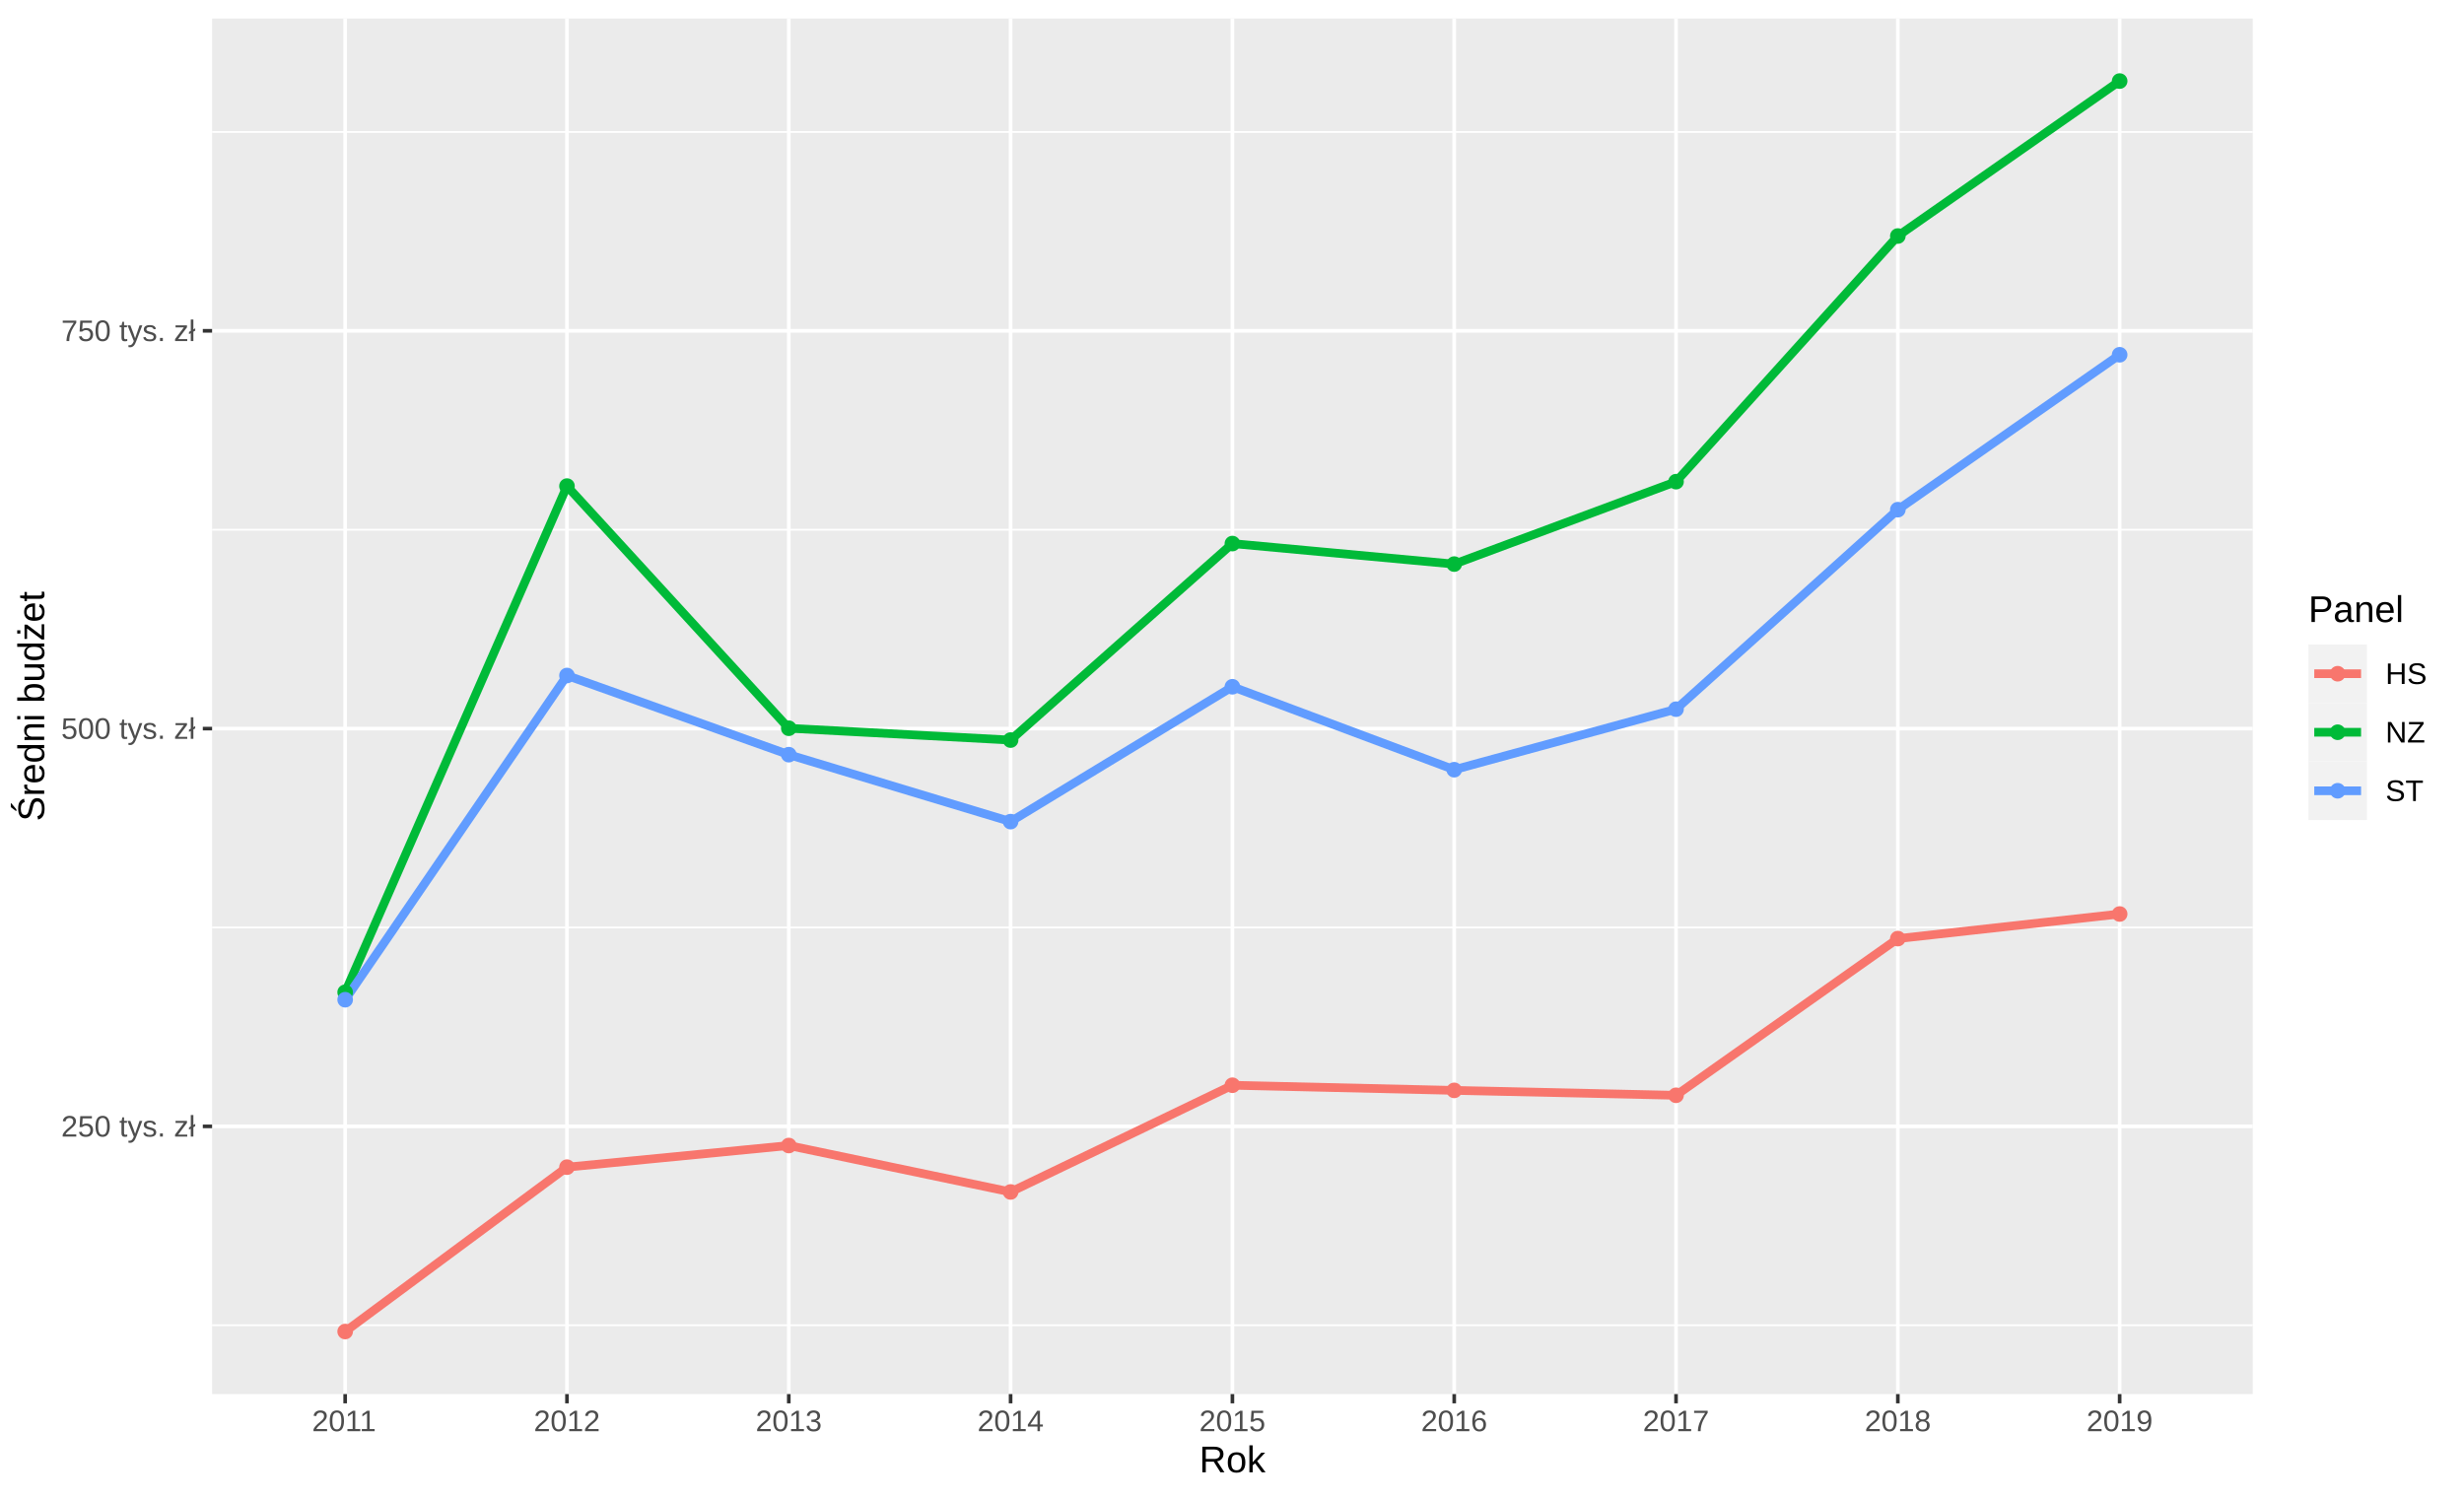
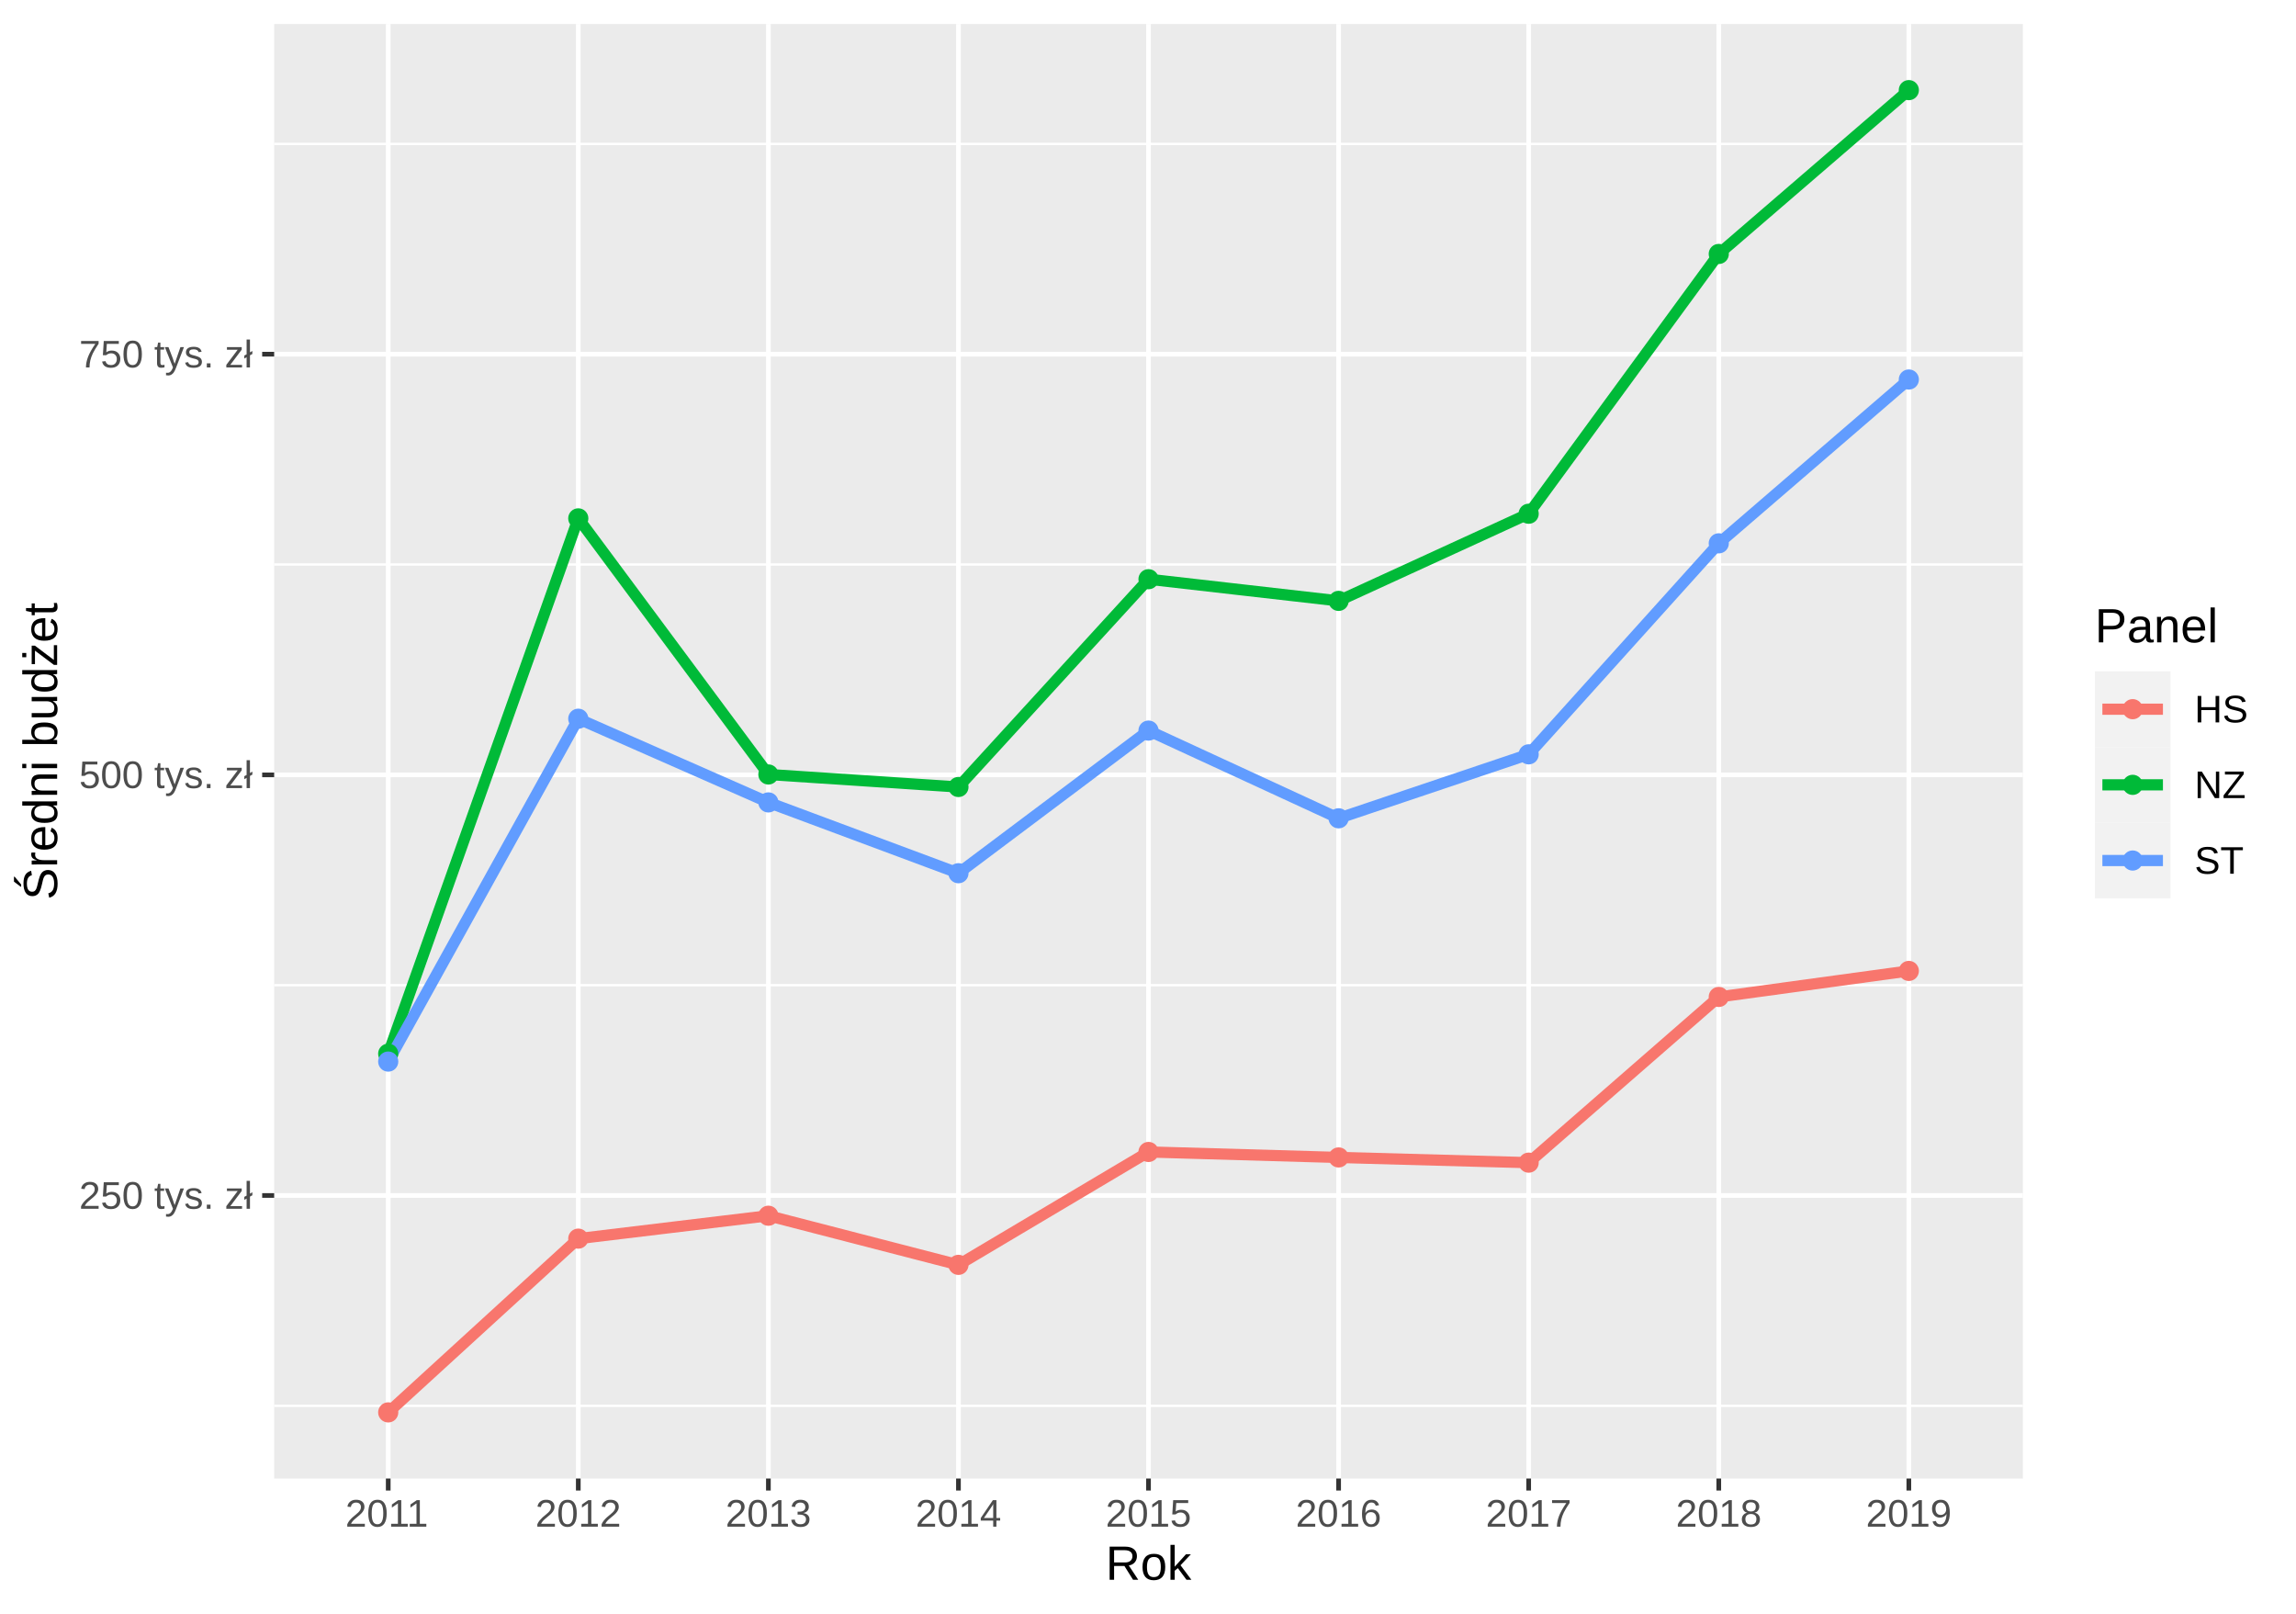
- <svg xmlns="http://www.w3.org/2000/svg" viewBox="0 0 727.50 442.50">
+ <svg xmlns="http://www.w3.org/2000/svg" viewBox="0 0 524.41 368.50">
  <defs>
    <style type="text/css">
    line, polyline, polygon, path, rect, circle {
      fill: none;
      stroke: #000000;
      stroke-linecap: round;
      stroke-linejoin: round;
      stroke-miterlimit: 10.00;
    }
  </style>
  </defs>
  <rect width="100%" height="100%" style="stroke: none; fill: #FFFFFF;" />
-   <rect x="0" y="0.00" width="727.50" height="442.50" style="stroke-width: 1.07; stroke: #FFFFFF; fill: #FFFFFF;" />
+   <rect x="0.00" y="0.00" width="524.41" height="368.50" style="stroke-width: 1.07; stroke: #FFFFFF; fill: #FFFFFF;" />
  <defs>
-     <clipPath id="cpNjIuNjJ8NjY1LjEyfDQxMS42Mnw1LjQ4">
-       <rect x="62.62" y="5.48" width="602.50" height="406.14" />
+     <clipPath id="cpNjIuNjJ8NDYyLjAzfDMzNy42Mnw1LjQ4">
+       <rect x="62.62" y="5.48" width="399.41" height="332.14" />
    </clipPath>
  </defs>
-   <rect x="62.62" y="5.48" width="602.50" height="406.14" style="stroke-width: 1.07; stroke: none; fill: #EBEBEB;" clip-path="url(#cpNjIuNjJ8NjY1LjEyfDQxMS42Mnw1LjQ4)" />
-   <polyline points="62.62,391.31 665.12,391.31 " style="stroke-width: 0.53; stroke: #FFFFFF; stroke-linecap: butt;" clip-path="url(#cpNjIuNjJ8NjY1LjEyfDQxMS42Mnw1LjQ4)" />
-   <polyline points="62.62,273.86 665.12,273.86 " style="stroke-width: 0.53; stroke: #FFFFFF; stroke-linecap: butt;" clip-path="url(#cpNjIuNjJ8NjY1LjEyfDQxMS42Mnw1LjQ4)" />
-   <polyline points="62.62,156.41 665.12,156.41 " style="stroke-width: 0.53; stroke: #FFFFFF; stroke-linecap: butt;" clip-path="url(#cpNjIuNjJ8NjY1LjEyfDQxMS42Mnw1LjQ4)" />
-   <polyline points="62.62,38.96 665.12,38.96 " style="stroke-width: 0.53; stroke: #FFFFFF; stroke-linecap: butt;" clip-path="url(#cpNjIuNjJ8NjY1LjEyfDQxMS42Mnw1LjQ4)" />
-   <polyline points="62.62,332.59 665.12,332.59 " style="stroke-width: 1.07; stroke: #FFFFFF; stroke-linecap: butt;" clip-path="url(#cpNjIuNjJ8NjY1LjEyfDQxMS42Mnw1LjQ4)" />
-   <polyline points="62.62,215.13 665.12,215.13 " style="stroke-width: 1.07; stroke: #FFFFFF; stroke-linecap: butt;" clip-path="url(#cpNjIuNjJ8NjY1LjEyfDQxMS42Mnw1LjQ4)" />
-   <polyline points="62.62,97.68 665.12,97.68 " style="stroke-width: 1.07; stroke: #FFFFFF; stroke-linecap: butt;" clip-path="url(#cpNjIuNjJ8NjY1LjEyfDQxMS42Mnw1LjQ4)" />
-   <polyline points="101.91,411.62 101.91,5.48 " style="stroke-width: 1.07; stroke: #FFFFFF; stroke-linecap: butt;" clip-path="url(#cpNjIuNjJ8NjY1LjEyfDQxMS42Mnw1LjQ4)" />
-   <polyline points="167.40,411.62 167.40,5.48 " style="stroke-width: 1.07; stroke: #FFFFFF; stroke-linecap: butt;" clip-path="url(#cpNjIuNjJ8NjY1LjEyfDQxMS42Mnw1LjQ4)" />
-   <polyline points="232.89,411.62 232.89,5.48 " style="stroke-width: 1.07; stroke: #FFFFFF; stroke-linecap: butt;" clip-path="url(#cpNjIuNjJ8NjY1LjEyfDQxMS42Mnw1LjQ4)" />
-   <polyline points="298.38,411.62 298.38,5.48 " style="stroke-width: 1.07; stroke: #FFFFFF; stroke-linecap: butt;" clip-path="url(#cpNjIuNjJ8NjY1LjEyfDQxMS42Mnw1LjQ4)" />
-   <polyline points="363.87,411.62 363.87,5.48 " style="stroke-width: 1.07; stroke: #FFFFFF; stroke-linecap: butt;" clip-path="url(#cpNjIuNjJ8NjY1LjEyfDQxMS42Mnw1LjQ4)" />
-   <polyline points="429.36,411.62 429.36,5.48 " style="stroke-width: 1.07; stroke: #FFFFFF; stroke-linecap: butt;" clip-path="url(#cpNjIuNjJ8NjY1LjEyfDQxMS42Mnw1LjQ4)" />
-   <polyline points="494.85,411.62 494.85,5.48 " style="stroke-width: 1.07; stroke: #FFFFFF; stroke-linecap: butt;" clip-path="url(#cpNjIuNjJ8NjY1LjEyfDQxMS42Mnw1LjQ4)" />
-   <polyline points="560.34,411.62 560.34,5.48 " style="stroke-width: 1.07; stroke: #FFFFFF; stroke-linecap: butt;" clip-path="url(#cpNjIuNjJ8NjY1LjEyfDQxMS42Mnw1LjQ4)" />
-   <polyline points="625.83,411.62 625.83,5.48 " style="stroke-width: 1.07; stroke: #FFFFFF; stroke-linecap: butt;" clip-path="url(#cpNjIuNjJ8NjY1LjEyfDQxMS42Mnw1LjQ4)" />
-   <polyline points="101.91,393.16 167.40,344.63 232.89,338.24 298.38,351.95 363.87,320.44 429.36,321.96 494.85,323.41 560.34,277.14 625.83,269.88 " style="stroke-width: 2.56; stroke: #F8766D; stroke-linecap: butt;" clip-path="url(#cpNjIuNjJ8NjY1LjEyfDQxMS42Mnw1LjQ4)" />
-   <polyline points="101.91,292.99 167.40,143.53 232.89,215.03 298.38,218.52 363.87,160.50 429.36,166.56 494.85,142.22 560.34,69.69 625.83,23.94 " style="stroke-width: 2.56; stroke: #00BA38; stroke-linecap: butt;" clip-path="url(#cpNjIuNjJ8NjY1LjEyfDQxMS42Mnw1LjQ4)" />
-   <polyline points="101.91,295.19 167.40,199.46 232.89,222.83 298.38,242.60 363.87,202.78 429.36,227.27 494.85,209.40 560.34,150.49 625.83,104.75 " style="stroke-width: 2.56; stroke: #619CFF; stroke-linecap: butt;" clip-path="url(#cpNjIuNjJ8NjY1LjEyfDQxMS42Mnw1LjQ4)" />
-   <circle cx="101.91" cy="393.16" r="1.95" style="stroke-width: 0.71; stroke: #F8766D; fill: #F8766D;" clip-path="url(#cpNjIuNjJ8NjY1LjEyfDQxMS42Mnw1LjQ4)" />
-   <circle cx="167.40" cy="344.63" r="1.95" style="stroke-width: 0.71; stroke: #F8766D; fill: #F8766D;" clip-path="url(#cpNjIuNjJ8NjY1LjEyfDQxMS42Mnw1LjQ4)" />
-   <circle cx="232.89" cy="338.24" r="1.95" style="stroke-width: 0.71; stroke: #F8766D; fill: #F8766D;" clip-path="url(#cpNjIuNjJ8NjY1LjEyfDQxMS42Mnw1LjQ4)" />
-   <circle cx="298.38" cy="351.95" r="1.95" style="stroke-width: 0.71; stroke: #F8766D; fill: #F8766D;" clip-path="url(#cpNjIuNjJ8NjY1LjEyfDQxMS42Mnw1LjQ4)" />
-   <circle cx="363.87" cy="320.44" r="1.95" style="stroke-width: 0.71; stroke: #F8766D; fill: #F8766D;" clip-path="url(#cpNjIuNjJ8NjY1LjEyfDQxMS42Mnw1LjQ4)" />
-   <circle cx="429.36" cy="321.96" r="1.95" style="stroke-width: 0.71; stroke: #F8766D; fill: #F8766D;" clip-path="url(#cpNjIuNjJ8NjY1LjEyfDQxMS42Mnw1LjQ4)" />
-   <circle cx="494.85" cy="323.41" r="1.95" style="stroke-width: 0.71; stroke: #F8766D; fill: #F8766D;" clip-path="url(#cpNjIuNjJ8NjY1LjEyfDQxMS42Mnw1LjQ4)" />
-   <circle cx="560.34" cy="277.14" r="1.95" style="stroke-width: 0.71; stroke: #F8766D; fill: #F8766D;" clip-path="url(#cpNjIuNjJ8NjY1LjEyfDQxMS42Mnw1LjQ4)" />
-   <circle cx="625.83" cy="269.88" r="1.95" style="stroke-width: 0.71; stroke: #F8766D; fill: #F8766D;" clip-path="url(#cpNjIuNjJ8NjY1LjEyfDQxMS42Mnw1LjQ4)" />
-   <circle cx="101.91" cy="292.99" r="1.95" style="stroke-width: 0.71; stroke: #00BA38; fill: #00BA38;" clip-path="url(#cpNjIuNjJ8NjY1LjEyfDQxMS42Mnw1LjQ4)" />
-   <circle cx="167.40" cy="143.53" r="1.95" style="stroke-width: 0.71; stroke: #00BA38; fill: #00BA38;" clip-path="url(#cpNjIuNjJ8NjY1LjEyfDQxMS42Mnw1LjQ4)" />
-   <circle cx="232.89" cy="215.03" r="1.95" style="stroke-width: 0.71; stroke: #00BA38; fill: #00BA38;" clip-path="url(#cpNjIuNjJ8NjY1LjEyfDQxMS42Mnw1LjQ4)" />
-   <circle cx="298.38" cy="218.52" r="1.95" style="stroke-width: 0.71; stroke: #00BA38; fill: #00BA38;" clip-path="url(#cpNjIuNjJ8NjY1LjEyfDQxMS42Mnw1LjQ4)" />
-   <circle cx="363.87" cy="160.50" r="1.95" style="stroke-width: 0.71; stroke: #00BA38; fill: #00BA38;" clip-path="url(#cpNjIuNjJ8NjY1LjEyfDQxMS42Mnw1LjQ4)" />
-   <circle cx="429.36" cy="166.56" r="1.95" style="stroke-width: 0.71; stroke: #00BA38; fill: #00BA38;" clip-path="url(#cpNjIuNjJ8NjY1LjEyfDQxMS42Mnw1LjQ4)" />
-   <circle cx="494.85" cy="142.22" r="1.95" style="stroke-width: 0.71; stroke: #00BA38; fill: #00BA38;" clip-path="url(#cpNjIuNjJ8NjY1LjEyfDQxMS42Mnw1LjQ4)" />
-   <circle cx="560.34" cy="69.69" r="1.95" style="stroke-width: 0.71; stroke: #00BA38; fill: #00BA38;" clip-path="url(#cpNjIuNjJ8NjY1LjEyfDQxMS42Mnw1LjQ4)" />
-   <circle cx="625.83" cy="23.94" r="1.95" style="stroke-width: 0.71; stroke: #00BA38; fill: #00BA38;" clip-path="url(#cpNjIuNjJ8NjY1LjEyfDQxMS42Mnw1LjQ4)" />
-   <circle cx="101.91" cy="295.19" r="1.95" style="stroke-width: 0.71; stroke: #619CFF; fill: #619CFF;" clip-path="url(#cpNjIuNjJ8NjY1LjEyfDQxMS42Mnw1LjQ4)" />
-   <circle cx="167.40" cy="199.46" r="1.95" style="stroke-width: 0.71; stroke: #619CFF; fill: #619CFF;" clip-path="url(#cpNjIuNjJ8NjY1LjEyfDQxMS42Mnw1LjQ4)" />
-   <circle cx="232.89" cy="222.83" r="1.95" style="stroke-width: 0.71; stroke: #619CFF; fill: #619CFF;" clip-path="url(#cpNjIuNjJ8NjY1LjEyfDQxMS42Mnw1LjQ4)" />
-   <circle cx="298.38" cy="242.60" r="1.95" style="stroke-width: 0.71; stroke: #619CFF; fill: #619CFF;" clip-path="url(#cpNjIuNjJ8NjY1LjEyfDQxMS42Mnw1LjQ4)" />
-   <circle cx="363.87" cy="202.78" r="1.95" style="stroke-width: 0.71; stroke: #619CFF; fill: #619CFF;" clip-path="url(#cpNjIuNjJ8NjY1LjEyfDQxMS42Mnw1LjQ4)" />
-   <circle cx="429.36" cy="227.27" r="1.95" style="stroke-width: 0.71; stroke: #619CFF; fill: #619CFF;" clip-path="url(#cpNjIuNjJ8NjY1LjEyfDQxMS42Mnw1LjQ4)" />
-   <circle cx="494.85" cy="209.40" r="1.95" style="stroke-width: 0.71; stroke: #619CFF; fill: #619CFF;" clip-path="url(#cpNjIuNjJ8NjY1LjEyfDQxMS42Mnw1LjQ4)" />
-   <circle cx="560.34" cy="150.49" r="1.95" style="stroke-width: 0.71; stroke: #619CFF; fill: #619CFF;" clip-path="url(#cpNjIuNjJ8NjY1LjEyfDQxMS42Mnw1LjQ4)" />
-   <circle cx="625.83" cy="104.75" r="1.95" style="stroke-width: 0.71; stroke: #619CFF; fill: #619CFF;" clip-path="url(#cpNjIuNjJ8NjY1LjEyfDQxMS42Mnw1LjQ4)" />
+   <rect x="62.62" y="5.48" width="399.41" height="332.14" style="stroke-width: 1.07; stroke: none; fill: #EBEBEB;" clip-path="url(#cpNjIuNjJ8NDYyLjAzfDMzNy42Mnw1LjQ4)" />
+   <polyline points="62.62,321.02 462.03,321.02 " style="stroke-width: 0.53; stroke: #FFFFFF; stroke-linecap: butt;" clip-path="url(#cpNjIuNjJ8NDYyLjAzfDMzNy42Mnw1LjQ4)" />
+   <polyline points="62.62,224.96 462.03,224.96 " style="stroke-width: 0.53; stroke: #FFFFFF; stroke-linecap: butt;" clip-path="url(#cpNjIuNjJ8NDYyLjAzfDMzNy42Mnw1LjQ4)" />
+   <polyline points="62.62,128.91 462.03,128.91 " style="stroke-width: 0.53; stroke: #FFFFFF; stroke-linecap: butt;" clip-path="url(#cpNjIuNjJ8NDYyLjAzfDMzNy42Mnw1LjQ4)" />
+   <polyline points="62.62,32.86 462.03,32.86 " style="stroke-width: 0.53; stroke: #FFFFFF; stroke-linecap: butt;" clip-path="url(#cpNjIuNjJ8NDYyLjAzfDMzNy42Mnw1LjQ4)" />
+   <polyline points="62.62,272.99 462.03,272.99 " style="stroke-width: 1.07; stroke: #FFFFFF; stroke-linecap: butt;" clip-path="url(#cpNjIuNjJ8NDYyLjAzfDMzNy42Mnw1LjQ4)" />
+   <polyline points="62.62,176.94 462.03,176.94 " style="stroke-width: 1.07; stroke: #FFFFFF; stroke-linecap: butt;" clip-path="url(#cpNjIuNjJ8NDYyLjAzfDMzNy42Mnw1LjQ4)" />
+   <polyline points="62.62,80.88 462.03,80.88 " style="stroke-width: 1.07; stroke: #FFFFFF; stroke-linecap: butt;" clip-path="url(#cpNjIuNjJ8NDYyLjAzfDMzNy42Mnw1LjQ4)" />
+   <polyline points="88.67,337.62 88.67,5.48 " style="stroke-width: 1.07; stroke: #FFFFFF; stroke-linecap: butt;" clip-path="url(#cpNjIuNjJ8NDYyLjAzfDMzNy42Mnw1LjQ4)" />
+   <polyline points="132.08,337.62 132.08,5.48 " style="stroke-width: 1.07; stroke: #FFFFFF; stroke-linecap: butt;" clip-path="url(#cpNjIuNjJ8NDYyLjAzfDMzNy42Mnw1LjQ4)" />
+   <polyline points="175.50,337.62 175.50,5.48 " style="stroke-width: 1.07; stroke: #FFFFFF; stroke-linecap: butt;" clip-path="url(#cpNjIuNjJ8NDYyLjAzfDMzNy42Mnw1LjQ4)" />
+   <polyline points="218.91,337.62 218.91,5.48 " style="stroke-width: 1.07; stroke: #FFFFFF; stroke-linecap: butt;" clip-path="url(#cpNjIuNjJ8NDYyLjAzfDMzNy42Mnw1LjQ4)" />
+   <polyline points="262.32,337.62 262.32,5.48 " style="stroke-width: 1.07; stroke: #FFFFFF; stroke-linecap: butt;" clip-path="url(#cpNjIuNjJ8NDYyLjAzfDMzNy42Mnw1LjQ4)" />
+   <polyline points="305.74,337.62 305.74,5.48 " style="stroke-width: 1.07; stroke: #FFFFFF; stroke-linecap: butt;" clip-path="url(#cpNjIuNjJ8NDYyLjAzfDMzNy42Mnw1LjQ4)" />
+   <polyline points="349.15,337.62 349.15,5.48 " style="stroke-width: 1.07; stroke: #FFFFFF; stroke-linecap: butt;" clip-path="url(#cpNjIuNjJ8NDYyLjAzfDMzNy42Mnw1LjQ4)" />
+   <polyline points="392.57,337.62 392.57,5.48 " style="stroke-width: 1.07; stroke: #FFFFFF; stroke-linecap: butt;" clip-path="url(#cpNjIuNjJ8NDYyLjAzfDMzNy42Mnw1LjQ4)" />
+   <polyline points="435.98,337.62 435.98,5.48 " style="stroke-width: 1.07; stroke: #FFFFFF; stroke-linecap: butt;" clip-path="url(#cpNjIuNjJ8NDYyLjAzfDMzNy42Mnw1LjQ4)" />
+   <polyline points="88.67,322.52 132.08,282.84 175.50,277.61 218.91,288.83 262.32,263.05 305.74,264.30 349.15,265.49 392.57,227.65 435.98,221.71 " style="stroke-width: 2.56; stroke: #F8766D; stroke-linecap: butt;" clip-path="url(#cpNjIuNjJ8NDYyLjAzfDMzNy42Mnw1LjQ4)" />
+   <polyline points="88.67,240.61 132.08,118.37 175.50,176.85 218.91,179.71 262.32,132.26 305.74,137.21 349.15,117.31 392.57,57.99 435.98,20.58 " style="stroke-width: 2.56; stroke: #00BA38; stroke-linecap: butt;" clip-path="url(#cpNjIuNjJ8NDYyLjAzfDMzNy42Mnw1LjQ4)" />
+   <polyline points="88.67,242.41 132.08,164.12 175.50,183.23 218.91,199.40 262.32,166.83 305.74,186.86 349.15,172.25 392.57,124.07 435.98,86.66 " style="stroke-width: 2.56; stroke: #619CFF; stroke-linecap: butt;" clip-path="url(#cpNjIuNjJ8NDYyLjAzfDMzNy42Mnw1LjQ4)" />
+   <circle cx="88.67" cy="322.52" r="1.95" style="stroke-width: 0.71; stroke: #F8766D; fill: #F8766D;" clip-path="url(#cpNjIuNjJ8NDYyLjAzfDMzNy42Mnw1LjQ4)" />
+   <circle cx="132.08" cy="282.84" r="1.95" style="stroke-width: 0.71; stroke: #F8766D; fill: #F8766D;" clip-path="url(#cpNjIuNjJ8NDYyLjAzfDMzNy42Mnw1LjQ4)" />
+   <circle cx="175.50" cy="277.61" r="1.95" style="stroke-width: 0.71; stroke: #F8766D; fill: #F8766D;" clip-path="url(#cpNjIuNjJ8NDYyLjAzfDMzNy42Mnw1LjQ4)" />
+   <circle cx="218.91" cy="288.83" r="1.95" style="stroke-width: 0.71; stroke: #F8766D; fill: #F8766D;" clip-path="url(#cpNjIuNjJ8NDYyLjAzfDMzNy42Mnw1LjQ4)" />
+   <circle cx="262.32" cy="263.05" r="1.95" style="stroke-width: 0.71; stroke: #F8766D; fill: #F8766D;" clip-path="url(#cpNjIuNjJ8NDYyLjAzfDMzNy42Mnw1LjQ4)" />
+   <circle cx="305.74" cy="264.30" r="1.95" style="stroke-width: 0.71; stroke: #F8766D; fill: #F8766D;" clip-path="url(#cpNjIuNjJ8NDYyLjAzfDMzNy42Mnw1LjQ4)" />
+   <circle cx="349.15" cy="265.49" r="1.95" style="stroke-width: 0.71; stroke: #F8766D; fill: #F8766D;" clip-path="url(#cpNjIuNjJ8NDYyLjAzfDMzNy42Mnw1LjQ4)" />
+   <circle cx="392.57" cy="227.65" r="1.95" style="stroke-width: 0.71; stroke: #F8766D; fill: #F8766D;" clip-path="url(#cpNjIuNjJ8NDYyLjAzfDMzNy42Mnw1LjQ4)" />
+   <circle cx="435.98" cy="221.71" r="1.95" style="stroke-width: 0.71; stroke: #F8766D; fill: #F8766D;" clip-path="url(#cpNjIuNjJ8NDYyLjAzfDMzNy42Mnw1LjQ4)" />
+   <circle cx="88.67" cy="240.61" r="1.95" style="stroke-width: 0.71; stroke: #00BA38; fill: #00BA38;" clip-path="url(#cpNjIuNjJ8NDYyLjAzfDMzNy42Mnw1LjQ4)" />
+   <circle cx="132.08" cy="118.37" r="1.95" style="stroke-width: 0.71; stroke: #00BA38; fill: #00BA38;" clip-path="url(#cpNjIuNjJ8NDYyLjAzfDMzNy42Mnw1LjQ4)" />
+   <circle cx="175.50" cy="176.85" r="1.95" style="stroke-width: 0.71; stroke: #00BA38; fill: #00BA38;" clip-path="url(#cpNjIuNjJ8NDYyLjAzfDMzNy42Mnw1LjQ4)" />
+   <circle cx="218.91" cy="179.71" r="1.95" style="stroke-width: 0.71; stroke: #00BA38; fill: #00BA38;" clip-path="url(#cpNjIuNjJ8NDYyLjAzfDMzNy42Mnw1LjQ4)" />
+   <circle cx="262.32" cy="132.26" r="1.95" style="stroke-width: 0.71; stroke: #00BA38; fill: #00BA38;" clip-path="url(#cpNjIuNjJ8NDYyLjAzfDMzNy42Mnw1LjQ4)" />
+   <circle cx="305.74" cy="137.21" r="1.95" style="stroke-width: 0.71; stroke: #00BA38; fill: #00BA38;" clip-path="url(#cpNjIuNjJ8NDYyLjAzfDMzNy42Mnw1LjQ4)" />
+   <circle cx="349.15" cy="117.31" r="1.95" style="stroke-width: 0.71; stroke: #00BA38; fill: #00BA38;" clip-path="url(#cpNjIuNjJ8NDYyLjAzfDMzNy42Mnw1LjQ4)" />
+   <circle cx="392.57" cy="57.99" r="1.95" style="stroke-width: 0.71; stroke: #00BA38; fill: #00BA38;" clip-path="url(#cpNjIuNjJ8NDYyLjAzfDMzNy42Mnw1LjQ4)" />
+   <circle cx="435.98" cy="20.58" r="1.95" style="stroke-width: 0.71; stroke: #00BA38; fill: #00BA38;" clip-path="url(#cpNjIuNjJ8NDYyLjAzfDMzNy42Mnw1LjQ4)" />
+   <circle cx="88.67" cy="242.41" r="1.95" style="stroke-width: 0.71; stroke: #619CFF; fill: #619CFF;" clip-path="url(#cpNjIuNjJ8NDYyLjAzfDMzNy42Mnw1LjQ4)" />
+   <circle cx="132.08" cy="164.12" r="1.95" style="stroke-width: 0.71; stroke: #619CFF; fill: #619CFF;" clip-path="url(#cpNjIuNjJ8NDYyLjAzfDMzNy42Mnw1LjQ4)" />
+   <circle cx="175.50" cy="183.23" r="1.95" style="stroke-width: 0.71; stroke: #619CFF; fill: #619CFF;" clip-path="url(#cpNjIuNjJ8NDYyLjAzfDMzNy42Mnw1LjQ4)" />
+   <circle cx="218.91" cy="199.40" r="1.95" style="stroke-width: 0.71; stroke: #619CFF; fill: #619CFF;" clip-path="url(#cpNjIuNjJ8NDYyLjAzfDMzNy42Mnw1LjQ4)" />
+   <circle cx="262.32" cy="166.83" r="1.95" style="stroke-width: 0.71; stroke: #619CFF; fill: #619CFF;" clip-path="url(#cpNjIuNjJ8NDYyLjAzfDMzNy42Mnw1LjQ4)" />
+   <circle cx="305.74" cy="186.86" r="1.95" style="stroke-width: 0.71; stroke: #619CFF; fill: #619CFF;" clip-path="url(#cpNjIuNjJ8NDYyLjAzfDMzNy42Mnw1LjQ4)" />
+   <circle cx="349.15" cy="172.25" r="1.95" style="stroke-width: 0.71; stroke: #619CFF; fill: #619CFF;" clip-path="url(#cpNjIuNjJ8NDYyLjAzfDMzNy42Mnw1LjQ4)" />
+   <circle cx="392.57" cy="124.07" r="1.95" style="stroke-width: 0.71; stroke: #619CFF; fill: #619CFF;" clip-path="url(#cpNjIuNjJ8NDYyLjAzfDMzNy42Mnw1LjQ4)" />
+   <circle cx="435.98" cy="86.66" r="1.95" style="stroke-width: 0.71; stroke: #619CFF; fill: #619CFF;" clip-path="url(#cpNjIuNjJ8NDYyLjAzfDMzNy42Mnw1LjQ4)" />
  <defs>
-     <clipPath id="cpMC4wMHw3MjcuNTB8NDQyLjUwfDAuMDA=">
-       <rect x="0.00" y="0.00" width="727.50" height="442.50" />
+     <clipPath id="cpMC4wMHw1MjQuNDF8MzY4LjUwfDAuMDA=">
+       <rect x="0.00" y="0.00" width="524.41" height="368.50" />
    </clipPath>
  </defs>
-   <g clip-path="url(#cpMC4wMHw3MjcuNTB8NDQyLjUwfDAuMDA=)">
-     <text x="18.07" y="335.61" style="font-size: 8.80px; fill: #4D4D4D; font-family: Liberation Sans;" textLength="39.62px" lengthAdjust="spacingAndGlyphs">250 tys. zł</text>
+   <g clip-path="url(#cpMC4wMHw1MjQuNDF8MzY4LjUwfDAuMDA=)">
+     <text x="18.07" y="276.02" style="font-size: 8.80px; fill: #4D4D4D; font-family: Liberation Sans;" textLength="39.62px" lengthAdjust="spacingAndGlyphs">250 tys. zł</text>
  </g>
-   <g clip-path="url(#cpMC4wMHw3MjcuNTB8NDQyLjUwfDAuMDA=)">
-     <text x="18.07" y="218.16" style="font-size: 8.80px; fill: #4D4D4D; font-family: Liberation Sans;" textLength="39.62px" lengthAdjust="spacingAndGlyphs">500 tys. zł</text>
+   <g clip-path="url(#cpMC4wMHw1MjQuNDF8MzY4LjUwfDAuMDA=)">
+     <text x="18.07" y="179.96" style="font-size: 8.80px; fill: #4D4D4D; font-family: Liberation Sans;" textLength="39.62px" lengthAdjust="spacingAndGlyphs">500 tys. zł</text>
  </g>
-   <g clip-path="url(#cpMC4wMHw3MjcuNTB8NDQyLjUwfDAuMDA=)">
-     <text x="18.07" y="100.71" style="font-size: 8.80px; fill: #4D4D4D; font-family: Liberation Sans;" textLength="39.62px" lengthAdjust="spacingAndGlyphs">750 tys. zł</text>
+   <g clip-path="url(#cpMC4wMHw1MjQuNDF8MzY4LjUwfDAuMDA=)">
+     <text x="18.07" y="83.91" style="font-size: 8.80px; fill: #4D4D4D; font-family: Liberation Sans;" textLength="39.62px" lengthAdjust="spacingAndGlyphs">750 tys. zł</text>
  </g>
-   <polyline points="59.88,332.59 62.62,332.59 " style="stroke-width: 1.07; stroke: #333333; stroke-linecap: butt;" clip-path="url(#cpMC4wMHw3MjcuNTB8NDQyLjUwfDAuMDA=)" />
-   <polyline points="59.88,215.13 62.62,215.13 " style="stroke-width: 1.07; stroke: #333333; stroke-linecap: butt;" clip-path="url(#cpMC4wMHw3MjcuNTB8NDQyLjUwfDAuMDA=)" />
-   <polyline points="59.88,97.68 62.62,97.68 " style="stroke-width: 1.07; stroke: #333333; stroke-linecap: butt;" clip-path="url(#cpMC4wMHw3MjcuNTB8NDQyLjUwfDAuMDA=)" />
-   <polyline points="101.91,414.36 101.91,411.62 " style="stroke-width: 1.07; stroke: #333333; stroke-linecap: butt;" clip-path="url(#cpMC4wMHw3MjcuNTB8NDQyLjUwfDAuMDA=)" />
-   <polyline points="167.40,414.36 167.40,411.62 " style="stroke-width: 1.07; stroke: #333333; stroke-linecap: butt;" clip-path="url(#cpMC4wMHw3MjcuNTB8NDQyLjUwfDAuMDA=)" />
-   <polyline points="232.89,414.36 232.89,411.62 " style="stroke-width: 1.07; stroke: #333333; stroke-linecap: butt;" clip-path="url(#cpMC4wMHw3MjcuNTB8NDQyLjUwfDAuMDA=)" />
-   <polyline points="298.38,414.36 298.38,411.62 " style="stroke-width: 1.07; stroke: #333333; stroke-linecap: butt;" clip-path="url(#cpMC4wMHw3MjcuNTB8NDQyLjUwfDAuMDA=)" />
-   <polyline points="363.87,414.36 363.87,411.62 " style="stroke-width: 1.07; stroke: #333333; stroke-linecap: butt;" clip-path="url(#cpMC4wMHw3MjcuNTB8NDQyLjUwfDAuMDA=)" />
-   <polyline points="429.36,414.36 429.36,411.62 " style="stroke-width: 1.07; stroke: #333333; stroke-linecap: butt;" clip-path="url(#cpMC4wMHw3MjcuNTB8NDQyLjUwfDAuMDA=)" />
-   <polyline points="494.85,414.36 494.85,411.62 " style="stroke-width: 1.07; stroke: #333333; stroke-linecap: butt;" clip-path="url(#cpMC4wMHw3MjcuNTB8NDQyLjUwfDAuMDA=)" />
-   <polyline points="560.34,414.36 560.34,411.62 " style="stroke-width: 1.07; stroke: #333333; stroke-linecap: butt;" clip-path="url(#cpMC4wMHw3MjcuNTB8NDQyLjUwfDAuMDA=)" />
-   <polyline points="625.83,414.36 625.83,411.62 " style="stroke-width: 1.07; stroke: #333333; stroke-linecap: butt;" clip-path="url(#cpMC4wMHw3MjcuNTB8NDQyLjUwfDAuMDA=)" />
-   <g clip-path="url(#cpMC4wMHw3MjcuNTB8NDQyLjUwfDAuMDA=)">
-     <text x="92.12" y="422.60" style="font-size: 8.80px; fill: #4D4D4D; font-family: Liberation Sans;" textLength="19.58px" lengthAdjust="spacingAndGlyphs">2011</text>
+   <polyline points="59.88,272.99 62.62,272.99 " style="stroke-width: 1.07; stroke: #333333; stroke-linecap: butt;" clip-path="url(#cpMC4wMHw1MjQuNDF8MzY4LjUwfDAuMDA=)" />
+   <polyline points="59.88,176.94 62.62,176.94 " style="stroke-width: 1.07; stroke: #333333; stroke-linecap: butt;" clip-path="url(#cpMC4wMHw1MjQuNDF8MzY4LjUwfDAuMDA=)" />
+   <polyline points="59.88,80.88 62.62,80.88 " style="stroke-width: 1.07; stroke: #333333; stroke-linecap: butt;" clip-path="url(#cpMC4wMHw1MjQuNDF8MzY4LjUwfDAuMDA=)" />
+   <polyline points="88.67,340.36 88.67,337.62 " style="stroke-width: 1.07; stroke: #333333; stroke-linecap: butt;" clip-path="url(#cpMC4wMHw1MjQuNDF8MzY4LjUwfDAuMDA=)" />
+   <polyline points="132.08,340.36 132.08,337.62 " style="stroke-width: 1.07; stroke: #333333; stroke-linecap: butt;" clip-path="url(#cpMC4wMHw1MjQuNDF8MzY4LjUwfDAuMDA=)" />
+   <polyline points="175.50,340.36 175.50,337.62 " style="stroke-width: 1.07; stroke: #333333; stroke-linecap: butt;" clip-path="url(#cpMC4wMHw1MjQuNDF8MzY4LjUwfDAuMDA=)" />
+   <polyline points="218.91,340.36 218.91,337.62 " style="stroke-width: 1.07; stroke: #333333; stroke-linecap: butt;" clip-path="url(#cpMC4wMHw1MjQuNDF8MzY4LjUwfDAuMDA=)" />
+   <polyline points="262.32,340.36 262.32,337.62 " style="stroke-width: 1.07; stroke: #333333; stroke-linecap: butt;" clip-path="url(#cpMC4wMHw1MjQuNDF8MzY4LjUwfDAuMDA=)" />
+   <polyline points="305.74,340.36 305.74,337.62 " style="stroke-width: 1.07; stroke: #333333; stroke-linecap: butt;" clip-path="url(#cpMC4wMHw1MjQuNDF8MzY4LjUwfDAuMDA=)" />
+   <polyline points="349.15,340.36 349.15,337.62 " style="stroke-width: 1.07; stroke: #333333; stroke-linecap: butt;" clip-path="url(#cpMC4wMHw1MjQuNDF8MzY4LjUwfDAuMDA=)" />
+   <polyline points="392.57,340.36 392.57,337.62 " style="stroke-width: 1.07; stroke: #333333; stroke-linecap: butt;" clip-path="url(#cpMC4wMHw1MjQuNDF8MzY4LjUwfDAuMDA=)" />
+   <polyline points="435.98,340.36 435.98,337.62 " style="stroke-width: 1.07; stroke: #333333; stroke-linecap: butt;" clip-path="url(#cpMC4wMHw1MjQuNDF8MzY4LjUwfDAuMDA=)" />
+   <g clip-path="url(#cpMC4wMHw1MjQuNDF8MzY4LjUwfDAuMDA=)">
+     <text x="78.88" y="348.61" style="font-size: 8.80px; fill: #4D4D4D; font-family: Liberation Sans;" textLength="19.58px" lengthAdjust="spacingAndGlyphs">2011</text>
  </g>
-   <g clip-path="url(#cpMC4wMHw3MjcuNTB8NDQyLjUwfDAuMDA=)">
-     <text x="157.61" y="422.60" style="font-size: 8.80px; fill: #4D4D4D; font-family: Liberation Sans;" textLength="19.58px" lengthAdjust="spacingAndGlyphs">2012</text>
+   <g clip-path="url(#cpMC4wMHw1MjQuNDF8MzY4LjUwfDAuMDA=)">
+     <text x="122.29" y="348.61" style="font-size: 8.80px; fill: #4D4D4D; font-family: Liberation Sans;" textLength="19.58px" lengthAdjust="spacingAndGlyphs">2012</text>
  </g>
-   <g clip-path="url(#cpMC4wMHw3MjcuNTB8NDQyLjUwfDAuMDA=)">
-     <text x="223.10" y="422.60" style="font-size: 8.80px; fill: #4D4D4D; font-family: Liberation Sans;" textLength="19.58px" lengthAdjust="spacingAndGlyphs">2013</text>
+   <g clip-path="url(#cpMC4wMHw1MjQuNDF8MzY4LjUwfDAuMDA=)">
+     <text x="165.71" y="348.61" style="font-size: 8.80px; fill: #4D4D4D; font-family: Liberation Sans;" textLength="19.58px" lengthAdjust="spacingAndGlyphs">2013</text>
  </g>
-   <g clip-path="url(#cpMC4wMHw3MjcuNTB8NDQyLjUwfDAuMDA=)">
-     <text x="288.59" y="422.60" style="font-size: 8.80px; fill: #4D4D4D; font-family: Liberation Sans;" textLength="19.58px" lengthAdjust="spacingAndGlyphs">2014</text>
+   <g clip-path="url(#cpMC4wMHw1MjQuNDF8MzY4LjUwfDAuMDA=)">
+     <text x="209.12" y="348.61" style="font-size: 8.80px; fill: #4D4D4D; font-family: Liberation Sans;" textLength="19.58px" lengthAdjust="spacingAndGlyphs">2014</text>
  </g>
-   <g clip-path="url(#cpMC4wMHw3MjcuNTB8NDQyLjUwfDAuMDA=)">
-     <text x="354.08" y="422.60" style="font-size: 8.80px; fill: #4D4D4D; font-family: Liberation Sans;" textLength="19.58px" lengthAdjust="spacingAndGlyphs">2015</text>
+   <g clip-path="url(#cpMC4wMHw1MjQuNDF8MzY4LjUwfDAuMDA=)">
+     <text x="252.54" y="348.61" style="font-size: 8.80px; fill: #4D4D4D; font-family: Liberation Sans;" textLength="19.58px" lengthAdjust="spacingAndGlyphs">2015</text>
  </g>
-   <g clip-path="url(#cpMC4wMHw3MjcuNTB8NDQyLjUwfDAuMDA=)">
-     <text x="419.57" y="422.60" style="font-size: 8.80px; fill: #4D4D4D; font-family: Liberation Sans;" textLength="19.58px" lengthAdjust="spacingAndGlyphs">2016</text>
+   <g clip-path="url(#cpMC4wMHw1MjQuNDF8MzY4LjUwfDAuMDA=)">
+     <text x="295.95" y="348.61" style="font-size: 8.80px; fill: #4D4D4D; font-family: Liberation Sans;" textLength="19.58px" lengthAdjust="spacingAndGlyphs">2016</text>
  </g>
-   <g clip-path="url(#cpMC4wMHw3MjcuNTB8NDQyLjUwfDAuMDA=)">
-     <text x="485.06" y="422.60" style="font-size: 8.80px; fill: #4D4D4D; font-family: Liberation Sans;" textLength="19.58px" lengthAdjust="spacingAndGlyphs">2017</text>
+   <g clip-path="url(#cpMC4wMHw1MjQuNDF8MzY4LjUwfDAuMDA=)">
+     <text x="339.36" y="348.61" style="font-size: 8.80px; fill: #4D4D4D; font-family: Liberation Sans;" textLength="19.58px" lengthAdjust="spacingAndGlyphs">2017</text>
  </g>
-   <g clip-path="url(#cpMC4wMHw3MjcuNTB8NDQyLjUwfDAuMDA=)">
-     <text x="550.55" y="422.60" style="font-size: 8.80px; fill: #4D4D4D; font-family: Liberation Sans;" textLength="19.58px" lengthAdjust="spacingAndGlyphs">2018</text>
+   <g clip-path="url(#cpMC4wMHw1MjQuNDF8MzY4LjUwfDAuMDA=)">
+     <text x="382.78" y="348.61" style="font-size: 8.80px; fill: #4D4D4D; font-family: Liberation Sans;" textLength="19.58px" lengthAdjust="spacingAndGlyphs">2018</text>
  </g>
-   <g clip-path="url(#cpMC4wMHw3MjcuNTB8NDQyLjUwfDAuMDA=)">
-     <text x="616.04" y="422.60" style="font-size: 8.80px; fill: #4D4D4D; font-family: Liberation Sans;" textLength="19.58px" lengthAdjust="spacingAndGlyphs">2019</text>
+   <g clip-path="url(#cpMC4wMHw1MjQuNDF8MzY4LjUwfDAuMDA=)">
+     <text x="426.19" y="348.61" style="font-size: 8.80px; fill: #4D4D4D; font-family: Liberation Sans;" textLength="19.58px" lengthAdjust="spacingAndGlyphs">2019</text>
  </g>
-   <g clip-path="url(#cpMC4wMHw3MjcuNTB8NDQyLjUwfDAuMDA=)">
-     <text x="354.09" y="434.74" style="font-size: 11.00px; font-family: Liberation Sans;" textLength="19.56px" lengthAdjust="spacingAndGlyphs">Rok</text>
+   <g clip-path="url(#cpMC4wMHw1MjQuNDF8MzY4LjUwfDAuMDA=)">
+     <text x="252.54" y="360.74" style="font-size: 11.00px; font-family: Liberation Sans;" textLength="19.56px" lengthAdjust="spacingAndGlyphs">Rok</text>
  </g>
-   <g clip-path="url(#cpMC4wMHw3MjcuNTB8NDQyLjUwfDAuMDA=)">
-     <text transform="translate(13.05,242.49) rotate(-90)" style="font-size: 11.00px; font-family: Liberation Sans;" textLength="67.88px" lengthAdjust="spacingAndGlyphs">Średni budżet</text>
+   <g clip-path="url(#cpMC4wMHw1MjQuNDF8MzY4LjUwfDAuMDA=)">
+     <text transform="translate(13.05,205.49) rotate(-90)" style="font-size: 11.00px; font-family: Liberation Sans;" textLength="67.88px" lengthAdjust="spacingAndGlyphs">Średni budżet</text>
  </g>
-   <rect x="676.08" y="169.48" width="45.94" height="78.13" style="stroke-width: 1.07; stroke: none; fill: #FFFFFF;" clip-path="url(#cpMC4wMHw3MjcuNTB8NDQyLjUwfDAuMDA=)" />
-   <g clip-path="url(#cpMC4wMHw3MjcuNTB8NDQyLjUwfDAuMDA=)">
-     <text x="681.56" y="183.67" style="font-size: 11.00px; font-family: Liberation Sans;" textLength="28.13px" lengthAdjust="spacingAndGlyphs">Panel</text>
+   <rect x="472.99" y="132.49" width="45.94" height="78.13" style="stroke-width: 1.07; stroke: none; fill: #FFFFFF;" clip-path="url(#cpMC4wMHw1MjQuNDF8MzY4LjUwfDAuMDA=)" />
+   <g clip-path="url(#cpMC4wMHw1MjQuNDF8MzY4LjUwfDAuMDA=)">
+     <text x="478.47" y="146.68" style="font-size: 11.00px; font-family: Liberation Sans;" textLength="28.13px" lengthAdjust="spacingAndGlyphs">Panel</text>
  </g>
-   <rect x="681.56" y="190.29" width="17.28" height="17.28" style="stroke-width: 1.07; stroke: none; fill: #F2F2F2;" clip-path="url(#cpMC4wMHw3MjcuNTB8NDQyLjUwfDAuMDA=)" />
-   <line x1="683.29" y1="198.93" x2="697.11" y2="198.93" style="stroke-width: 2.56; stroke: #F8766D; stroke-linecap: butt;" clip-path="url(#cpMC4wMHw3MjcuNTB8NDQyLjUwfDAuMDA=)" />
-   <circle cx="690.20" cy="198.93" r="1.95" style="stroke-width: 0.71; stroke: #F8766D; fill: #F8766D;" clip-path="url(#cpMC4wMHw3MjcuNTB8NDQyLjUwfDAuMDA=)" />
-   <rect x="681.56" y="207.57" width="17.28" height="17.28" style="stroke-width: 1.07; stroke: none; fill: #F2F2F2;" clip-path="url(#cpMC4wMHw3MjcuNTB8NDQyLjUwfDAuMDA=)" />
-   <line x1="683.29" y1="216.21" x2="697.11" y2="216.21" style="stroke-width: 2.56; stroke: #00BA38; stroke-linecap: butt;" clip-path="url(#cpMC4wMHw3MjcuNTB8NDQyLjUwfDAuMDA=)" />
-   <circle cx="690.20" cy="216.21" r="1.95" style="stroke-width: 0.71; stroke: #00BA38; fill: #00BA38;" clip-path="url(#cpMC4wMHw3MjcuNTB8NDQyLjUwfDAuMDA=)" />
-   <rect x="681.56" y="224.85" width="17.28" height="17.28" style="stroke-width: 1.07; stroke: none; fill: #F2F2F2;" clip-path="url(#cpMC4wMHw3MjcuNTB8NDQyLjUwfDAuMDA=)" />
-   <line x1="683.29" y1="233.49" x2="697.11" y2="233.49" style="stroke-width: 2.56; stroke: #619CFF; stroke-linecap: butt;" clip-path="url(#cpMC4wMHw3MjcuNTB8NDQyLjUwfDAuMDA=)" />
-   <circle cx="690.20" cy="233.49" r="1.95" style="stroke-width: 0.71; stroke: #619CFF; fill: #619CFF;" clip-path="url(#cpMC4wMHw3MjcuNTB8NDQyLjUwfDAuMDA=)" />
-   <g clip-path="url(#cpMC4wMHw3MjcuNTB8NDQyLjUwfDAuMDA=)">
-     <text x="704.32" y="201.96" style="font-size: 8.80px; font-family: Liberation Sans;" textLength="12.22px" lengthAdjust="spacingAndGlyphs">HS</text>
+   <rect x="478.47" y="153.30" width="17.28" height="17.28" style="stroke-width: 1.07; stroke: none; fill: #F2F2F2;" clip-path="url(#cpMC4wMHw1MjQuNDF8MzY4LjUwfDAuMDA=)" />
+   <line x1="480.19" y1="161.94" x2="494.02" y2="161.94" style="stroke-width: 2.56; stroke: #F8766D; stroke-linecap: butt;" clip-path="url(#cpMC4wMHw1MjQuNDF8MzY4LjUwfDAuMDA=)" />
+   <circle cx="487.11" cy="161.94" r="1.95" style="stroke-width: 0.71; stroke: #F8766D; fill: #F8766D;" clip-path="url(#cpMC4wMHw1MjQuNDF8MzY4LjUwfDAuMDA=)" />
+   <rect x="478.47" y="170.58" width="17.28" height="17.28" style="stroke-width: 1.07; stroke: none; fill: #F2F2F2;" clip-path="url(#cpMC4wMHw1MjQuNDF8MzY4LjUwfDAuMDA=)" />
+   <line x1="480.19" y1="179.22" x2="494.02" y2="179.22" style="stroke-width: 2.56; stroke: #00BA38; stroke-linecap: butt;" clip-path="url(#cpMC4wMHw1MjQuNDF8MzY4LjUwfDAuMDA=)" />
+   <circle cx="487.11" cy="179.22" r="1.95" style="stroke-width: 0.71; stroke: #00BA38; fill: #00BA38;" clip-path="url(#cpMC4wMHw1MjQuNDF8MzY4LjUwfDAuMDA=)" />
+   <rect x="478.47" y="187.86" width="17.28" height="17.28" style="stroke-width: 1.07; stroke: none; fill: #F2F2F2;" clip-path="url(#cpMC4wMHw1MjQuNDF8MzY4LjUwfDAuMDA=)" />
+   <line x1="480.19" y1="196.50" x2="494.02" y2="196.50" style="stroke-width: 2.56; stroke: #619CFF; stroke-linecap: butt;" clip-path="url(#cpMC4wMHw1MjQuNDF8MzY4LjUwfDAuMDA=)" />
+   <circle cx="487.11" cy="196.50" r="1.95" style="stroke-width: 0.71; stroke: #619CFF; fill: #619CFF;" clip-path="url(#cpMC4wMHw1MjQuNDF8MzY4LjUwfDAuMDA=)" />
+   <g clip-path="url(#cpMC4wMHw1MjQuNDF8MzY4LjUwfDAuMDA=)">
+     <text x="501.23" y="164.96" style="font-size: 8.80px; font-family: Liberation Sans;" textLength="12.22px" lengthAdjust="spacingAndGlyphs">HS</text>
  </g>
-   <g clip-path="url(#cpMC4wMHw3MjcuNTB8NDQyLjUwfDAuMDA=)">
-     <text x="704.32" y="219.24" style="font-size: 8.80px; font-family: Liberation Sans;" textLength="11.73px" lengthAdjust="spacingAndGlyphs">NZ</text>
+   <g clip-path="url(#cpMC4wMHw1MjQuNDF8MzY4LjUwfDAuMDA=)">
+     <text x="501.23" y="182.24" style="font-size: 8.80px; font-family: Liberation Sans;" textLength="11.73px" lengthAdjust="spacingAndGlyphs">NZ</text>
  </g>
-   <g clip-path="url(#cpMC4wMHw3MjcuNTB8NDQyLjUwfDAuMDA=)">
-     <text x="704.32" y="236.52" style="font-size: 8.80px; font-family: Liberation Sans;" textLength="11.24px" lengthAdjust="spacingAndGlyphs">ST</text>
+   <g clip-path="url(#cpMC4wMHw1MjQuNDF8MzY4LjUwfDAuMDA=)">
+     <text x="501.23" y="199.52" style="font-size: 8.80px; font-family: Liberation Sans;" textLength="11.24px" lengthAdjust="spacingAndGlyphs">ST</text>
  </g>
</svg>
